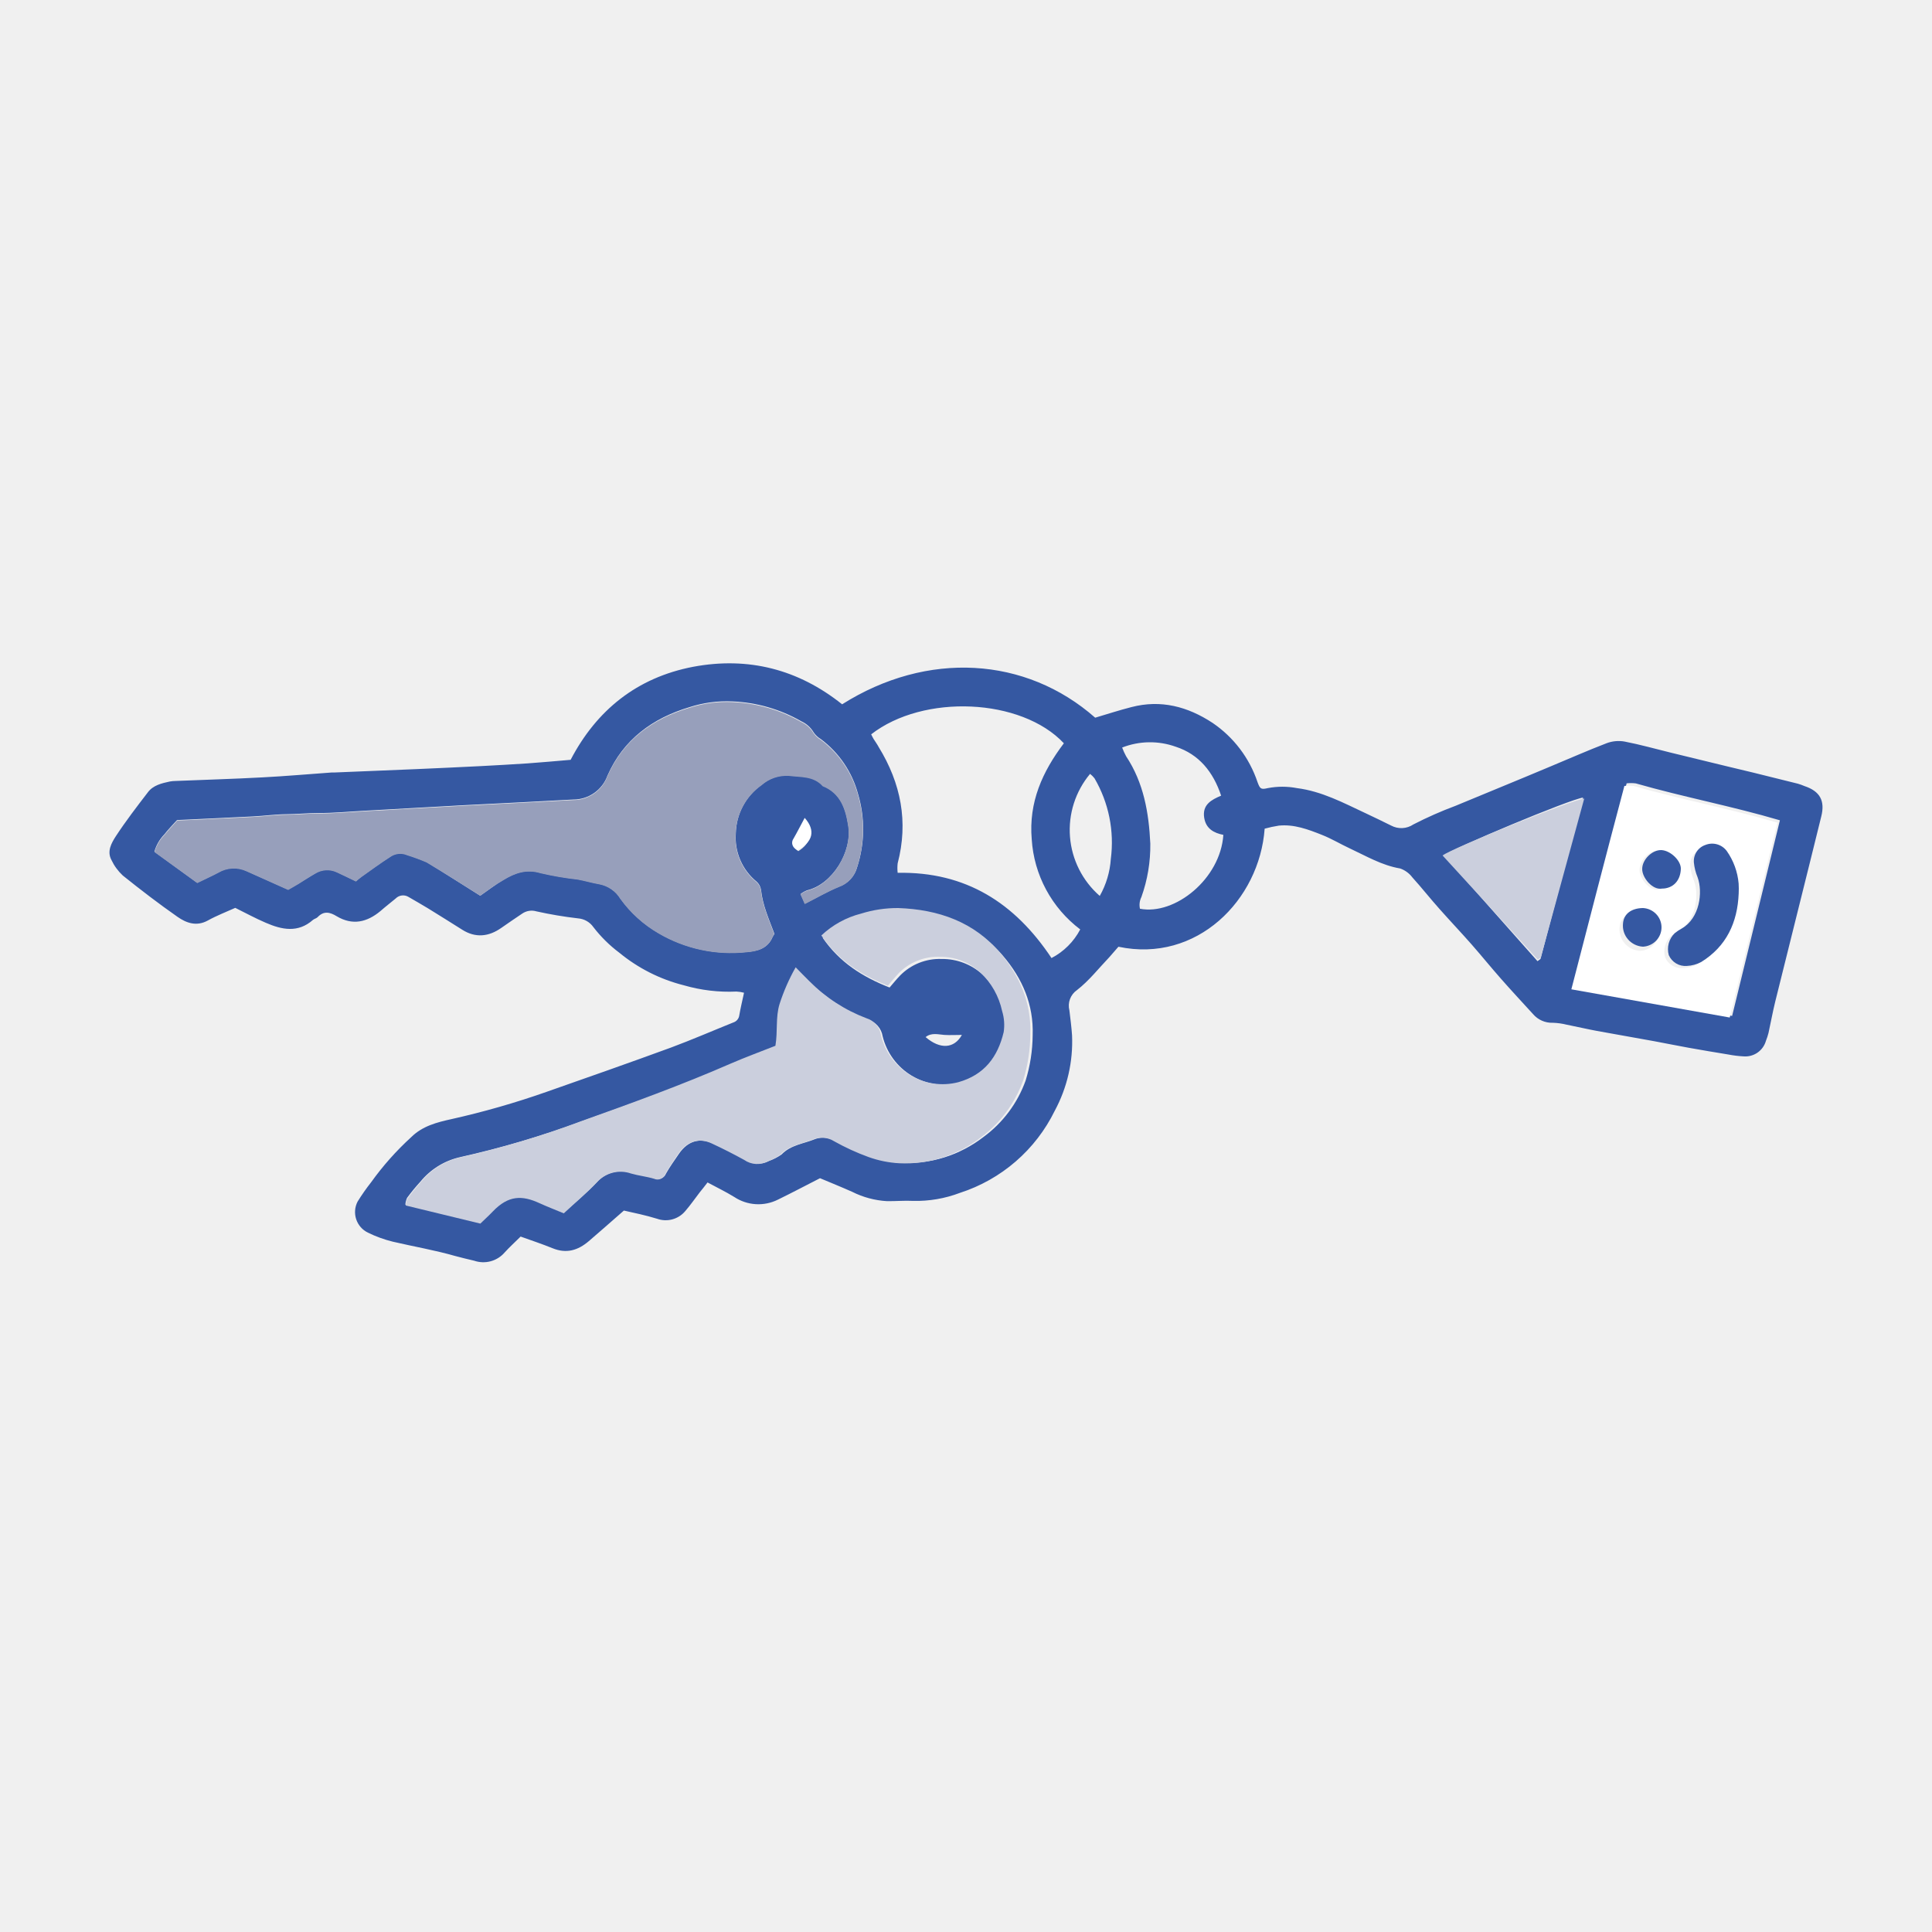
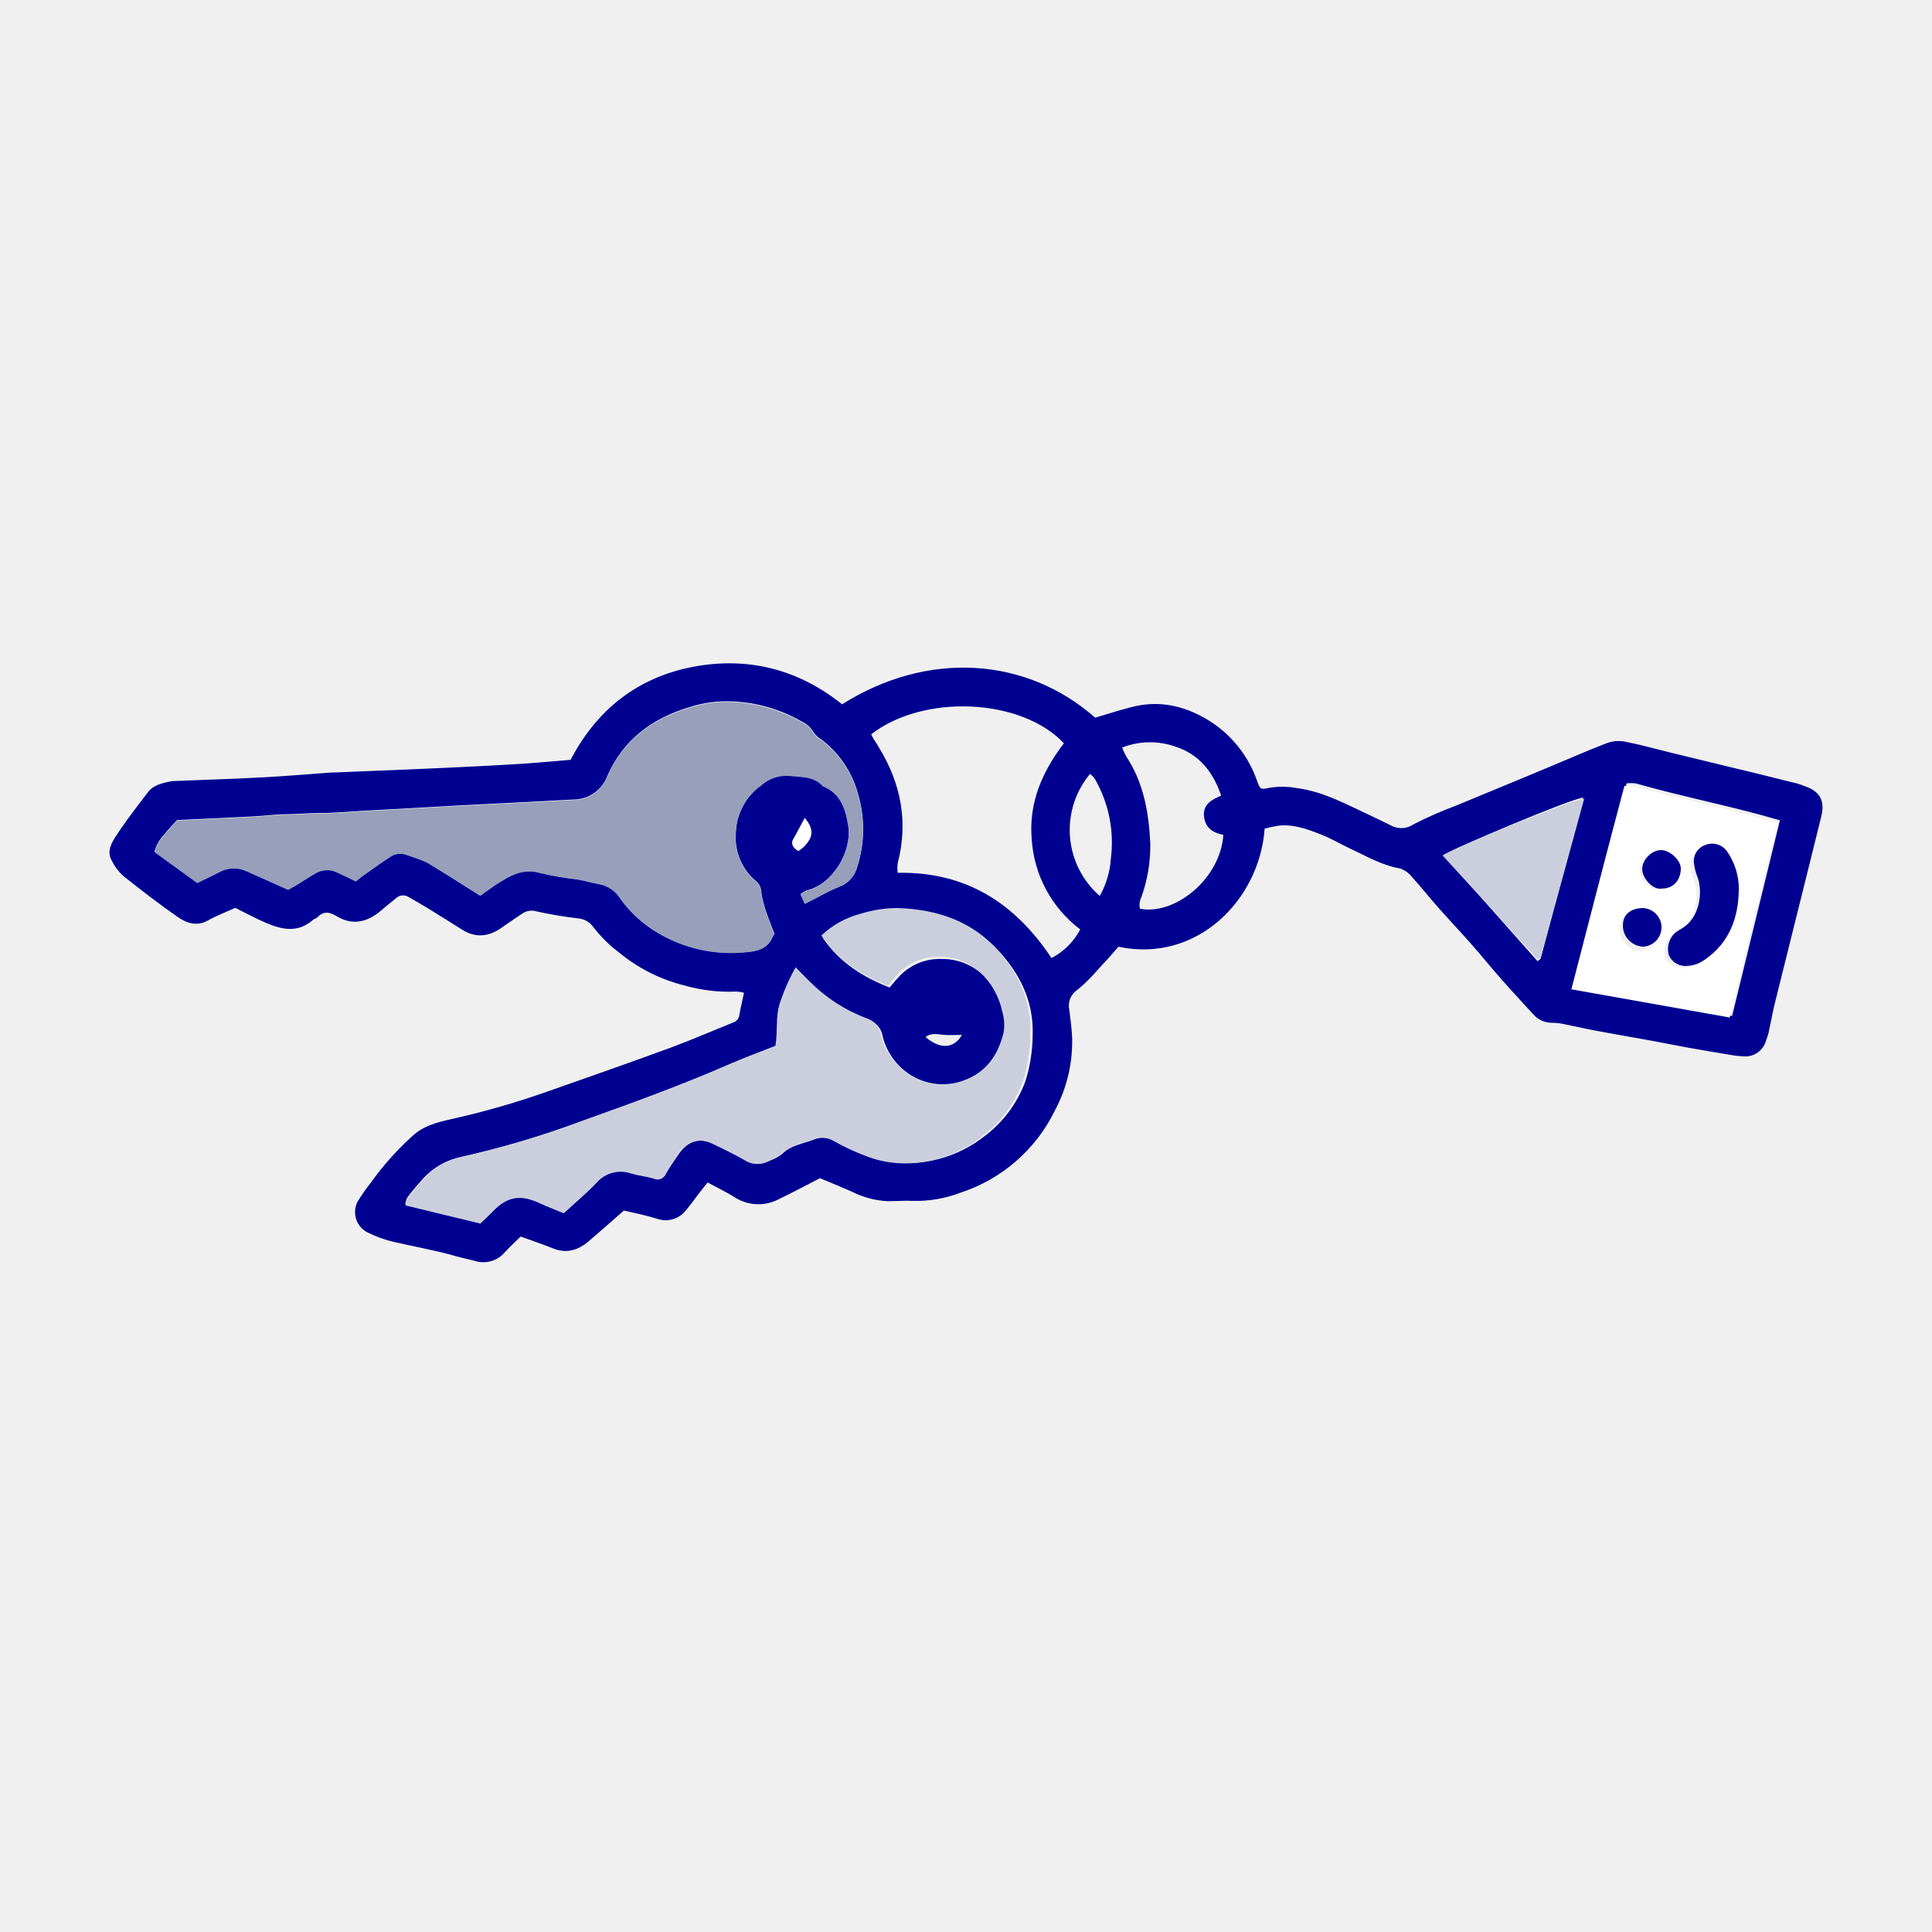
<svg xmlns="http://www.w3.org/2000/svg" width="300" height="300" viewBox="0 0 300 300" fill="none">
  <path d="M144 179.328C144.808 177.286 145.695 178.155 146.575 178.351C147.455 178.546 148.163 178.351 149 178.351C147.941 184.193 145.996 184.541 144 179.328Z" fill="white" />
-   <path d="M96.877 187.976C94.828 189.758 93.148 191.259 91.436 192.719C89.724 194.18 87.939 194.694 85.809 193.827C84.202 193.177 82.594 192.639 80.842 192.013C80.038 192.816 79.146 193.618 78.375 194.469C77.804 195.136 77.046 195.616 76.199 195.847C75.352 196.077 74.455 196.047 73.624 195.761C72.644 195.521 71.655 195.304 70.683 195.031C67.468 194.108 64.252 193.57 60.997 192.808C59.661 192.48 58.365 192.009 57.131 191.403C56.705 191.197 56.325 190.907 56.012 190.552C55.7 190.196 55.462 189.782 55.312 189.333C55.162 188.885 55.104 188.41 55.14 187.939C55.176 187.467 55.307 187.008 55.524 186.587C56.169 185.546 56.873 184.541 57.63 183.577C59.453 181.034 61.538 178.688 63.851 176.578C65.595 174.844 67.87 174.267 70.096 173.777C75.094 172.659 80.022 171.246 84.853 169.547C91.283 167.292 97.785 165.012 104.224 162.652C107.439 161.456 110.654 160.06 113.869 158.767C114.11 158.691 114.325 158.548 114.489 158.355C114.653 158.162 114.758 157.926 114.793 157.676C114.986 156.544 115.259 155.428 115.533 154.152C115.149 154.048 114.756 153.987 114.359 153.968C111.599 154.094 108.838 153.766 106.185 152.996C102.513 152.072 99.093 150.344 96.17 147.94C94.656 146.806 93.304 145.472 92.151 143.975C91.877 143.581 91.519 143.253 91.102 143.015C90.684 142.778 90.219 142.636 89.74 142.602C87.579 142.351 85.433 141.99 83.31 141.519C82.935 141.405 82.539 141.377 82.152 141.438C81.765 141.5 81.397 141.648 81.075 141.872C80.004 142.589 78.932 143.322 77.86 144.071C75.891 145.46 73.841 145.676 71.776 144.368C69.999 143.252 68.223 142.129 66.431 141.029C65.45 140.427 64.437 139.865 63.441 139.279C63.13 139.085 62.761 139.004 62.398 139.047C62.033 139.091 61.695 139.258 61.439 139.52C60.636 140.186 59.832 140.804 59.084 141.462C56.986 143.212 54.736 143.742 52.268 142.265C51.231 141.631 50.275 141.406 49.327 142.409C49.142 142.61 48.796 142.666 48.587 142.851C46.264 144.898 43.764 144.368 41.281 143.292C39.673 142.61 38.162 141.775 36.531 140.973C35.124 141.607 33.637 142.177 32.263 142.939C30.51 143.902 28.935 143.324 27.569 142.369C24.659 140.339 21.838 138.171 19.065 135.948C18.331 135.264 17.733 134.447 17.305 133.54C16.573 132.192 17.305 130.916 17.972 129.872C19.515 127.512 21.243 125.265 22.963 123.026C23.767 121.942 25.101 121.621 26.387 121.348C26.671 121.297 26.959 121.27 27.247 121.268C31.732 121.083 36.209 120.955 40.686 120.714C44.303 120.529 47.92 120.208 51.521 119.951C51.666 119.951 51.818 119.951 51.963 119.951C56.175 119.775 60.386 119.614 64.606 119.43C67.982 119.285 71.36 119.127 74.742 118.956C77.131 118.833 79.521 118.694 81.911 118.539C84.073 118.386 86.243 118.186 88.606 117.985C92.625 110.288 98.887 105.215 107.64 103.537C116.216 101.932 123.972 103.939 130.764 109.364C143.994 101.017 159.282 101.956 170.06 111.443C171.957 110.881 173.798 110.279 175.686 109.798C180.268 108.602 184.431 109.718 188.281 112.246C191.555 114.466 194.009 117.697 195.266 121.444C195.66 122.52 195.805 122.624 196.874 122.375C198.36 122.091 199.888 122.091 201.375 122.375C205.273 122.873 208.609 124.671 212.097 126.3C213.41 126.916 214.717 127.547 216.019 128.195C216.556 128.481 217.16 128.616 217.768 128.585C218.376 128.554 218.963 128.358 219.467 128.018C221.589 126.926 223.774 125.961 226.01 125.128C230.889 123.098 235.768 121.115 240.647 119.06C243.588 117.84 246.498 116.548 249.488 115.4C250.368 115.072 251.319 114.984 252.245 115.144C254.656 115.609 257.011 116.275 259.398 116.861L268.24 119.012L272.259 119.975L279.179 121.693C279.526 121.796 279.867 121.919 280.2 122.062C282.611 122.865 283.415 124.35 282.804 126.782C282.193 129.214 281.671 131.405 281.092 133.709C279.286 140.981 277.475 148.253 275.659 155.525C275.265 157.13 274.975 158.735 274.614 160.389C274.506 160.809 274.372 161.222 274.212 161.625C274.002 162.364 273.542 163.008 272.911 163.448C272.279 163.887 271.515 164.093 270.748 164.033C269.954 163.992 269.164 163.895 268.384 163.744C266.319 163.407 264.253 163.062 262.196 162.692C260.419 162.371 258.651 162.01 256.883 161.681C253.901 161.135 250.911 160.614 247.937 160.076C246.377 159.787 244.826 159.418 243.275 159.113C242.575 158.939 241.858 158.84 241.137 158.816C240.554 158.839 239.973 158.73 239.438 158.496C238.903 158.263 238.429 157.911 238.05 157.467C236.387 155.645 234.699 153.831 233.067 151.977C231.435 150.123 230.069 148.429 228.534 146.68C226.999 144.93 225.198 143.028 223.559 141.181C222.12 139.576 220.761 137.842 219.299 136.229C218.821 135.596 218.167 135.119 217.418 134.857C214.564 134.375 212.137 132.922 209.597 131.742C208.15 131.068 206.768 130.233 205.289 129.647C203.143 128.797 200.957 127.962 198.57 128.203C197.829 128.318 197.097 128.476 196.375 128.676C195.571 139.761 185.838 149.585 173.669 147.009C173.235 147.498 172.769 148.044 172.27 148.614C170.615 150.348 169.112 152.282 167.239 153.735C166.741 154.078 166.361 154.565 166.149 155.13C165.938 155.696 165.906 156.313 166.057 156.897C166.21 158.182 166.379 159.474 166.467 160.766C166.645 164.84 165.717 168.886 163.783 172.477C162.312 175.482 160.249 178.161 157.717 180.353C155.186 182.544 152.238 184.203 149.05 185.231C146.741 186.108 144.285 186.53 141.816 186.475C140.457 186.403 139.107 186.531 137.749 186.515C135.865 186.409 134.024 185.918 132.339 185.07C130.627 184.308 128.891 183.609 127.332 182.951C125.025 184.131 122.927 185.239 120.789 186.282C119.723 186.814 118.535 187.055 117.345 186.982C116.156 186.909 115.006 186.523 114.014 185.865C112.711 185.062 111.369 184.42 109.866 183.609C109.416 184.179 109.062 184.669 108.644 185.159C107.897 186.13 107.198 187.149 106.394 188.072C105.875 188.687 105.181 189.13 104.404 189.341C103.627 189.552 102.804 189.521 102.046 189.252C100.229 188.69 98.469 188.337 96.877 187.976ZM74.565 139.087C75.778 138.244 76.928 137.353 78.174 136.606C79.934 135.547 81.734 134.865 83.937 135.531C85.833 135.975 87.755 136.304 89.692 136.518C90.825 136.719 91.934 137.064 93.067 137.256C93.742 137.383 94.383 137.651 94.946 138.043C95.51 138.434 95.985 138.94 96.339 139.528C97.917 141.717 99.941 143.547 102.279 144.898C106.382 147.301 111.148 148.328 115.878 147.827C117.574 147.699 119.198 147.322 119.961 145.5C120.047 145.334 120.146 145.175 120.259 145.026C119.407 142.739 118.418 140.563 118.169 138.147C118.09 137.659 117.843 137.213 117.47 136.887C116.377 135.993 115.514 134.849 114.955 133.553C114.396 132.258 114.155 130.846 114.255 129.439C114.282 127.948 114.66 126.485 115.358 125.167C116.056 123.85 117.055 122.715 118.273 121.854C119.438 120.829 120.96 120.304 122.509 120.393C124.318 120.642 126.343 120.393 127.766 121.998C130.587 123.13 131.343 125.65 131.737 128.251C132.339 132.264 129.261 137.329 125.306 138.252C124.953 138.394 124.621 138.583 124.318 138.814L124.985 140.323C126.834 139.392 128.521 138.396 130.314 137.666C130.991 137.425 131.598 137.022 132.084 136.494C132.57 135.965 132.92 135.326 133.103 134.632C134.288 130.965 134.338 127.027 133.248 123.331C132.338 119.901 130.292 116.88 127.444 114.758C127.005 114.499 126.628 114.146 126.343 113.723C125.9 112.973 125.238 112.377 124.446 112.013C121.17 110.131 117.485 109.068 113.708 108.915C111.457 108.81 109.205 109.112 107.061 109.806C101.314 111.524 96.789 114.839 94.329 120.441C93.935 121.531 93.213 122.472 92.261 123.136C91.31 123.8 90.177 124.154 89.016 124.149C86.412 124.286 83.8 124.438 81.188 124.567C78.069 124.735 74.951 124.88 71.832 125.04L64.228 125.466L56.617 125.891C54.205 126.019 51.794 126.26 49.447 126.244C47.791 126.244 46.16 126.421 44.512 126.429C42.864 126.437 41.048 126.686 39.312 126.774C35.976 126.95 32.632 127.095 29.297 127.255L27.496 127.336C26.765 128.138 26.098 128.829 25.519 129.567C24.788 130.317 24.257 131.239 23.976 132.248L30.615 137.064C31.812 136.486 32.873 136.028 33.894 135.459C34.55 135.068 35.291 134.844 36.053 134.805C36.815 134.766 37.575 134.913 38.267 135.234C40.373 136.189 42.486 137.128 44.737 138.131C45.195 137.858 45.758 137.537 46.345 137.2C47.213 136.679 48.065 136.125 48.949 135.595C49.446 135.287 50.012 135.108 50.596 135.074C51.18 135.04 51.763 135.153 52.292 135.402C53.265 135.852 54.23 136.325 55.266 136.823C55.54 136.606 55.797 136.358 56.07 136.157C57.549 135.113 59.004 134.03 60.523 133.059C60.904 132.773 61.353 132.593 61.826 132.536C62.299 132.48 62.778 132.549 63.216 132.738C64.241 133.059 65.25 133.431 66.238 133.853C68.979 135.523 71.655 137.256 74.565 139.079V139.087ZM87.642 188.217C89.418 186.611 91.179 185.167 92.714 183.537C93.371 182.805 94.231 182.282 95.185 182.035C96.138 181.788 97.144 181.828 98.075 182.149C99.264 182.446 100.486 182.566 101.668 182.951C101.828 183.025 102.002 183.066 102.179 183.07C102.356 183.074 102.532 183.041 102.696 182.974C102.86 182.907 103.008 182.807 103.131 182.68C103.254 182.553 103.35 182.402 103.412 182.237C104.015 181.169 104.738 180.166 105.429 179.155C106.852 177.076 108.773 176.675 110.694 177.549C112.398 178.336 114.075 179.173 115.725 180.062C116.265 180.434 116.898 180.651 117.554 180.686C118.209 180.721 118.862 180.575 119.439 180.262C120.121 180.017 120.767 179.682 121.36 179.267C122.807 177.758 124.84 177.598 126.608 176.859C127.127 176.68 127.678 176.619 128.223 176.678C128.768 176.738 129.292 176.918 129.759 177.204C131.471 178.148 133.256 178.953 135.096 179.612C136.649 180.164 138.273 180.488 139.919 180.575C144.521 180.796 149.051 179.373 152.699 176.562C155.711 174.359 157.995 171.306 159.257 167.797C159.964 165.517 160.332 163.145 160.35 160.758C160.519 155.982 158.743 151.929 155.753 148.429C151.606 143.525 145.955 141.639 139.726 141.43C137.773 141.421 135.83 141.708 133.963 142.281C131.644 142.858 129.509 144.013 127.758 145.636C130.362 149.417 133.883 151.672 138.134 153.342C138.689 152.699 139.187 152.081 139.742 151.503C140.579 150.642 141.589 149.966 142.705 149.519C143.821 149.073 145.019 148.865 146.22 148.911C148.564 148.879 150.832 149.74 152.562 151.319C154.273 152.9 155.457 154.968 155.954 157.242C156.278 158.28 156.361 159.378 156.195 160.453C155.271 164.274 153.181 167.019 149.114 168.142C147.847 168.464 146.529 168.532 145.236 168.343C143.943 168.153 142.7 167.71 141.579 167.038C140.458 166.367 139.482 165.48 138.706 164.43C137.93 163.379 137.369 162.186 137.057 160.919C136.964 160.319 136.703 159.757 136.303 159.3C135.903 158.842 135.382 158.507 134.799 158.334C131.456 157.093 128.416 155.153 125.885 152.643C125.154 151.937 124.446 151.215 123.755 150.516C122.729 152.298 121.889 154.181 121.247 156.135C120.629 158.198 120.982 160.309 120.596 162.556C118.273 163.463 115.902 164.314 113.588 165.301C105.944 168.576 98.123 171.353 90.278 174.13C84.125 176.402 77.825 178.258 71.422 179.684C69.008 180.234 66.846 181.573 65.281 183.489C64.544 184.291 63.852 185.132 63.208 186.009C63.059 186.339 62.969 186.692 62.942 187.053L74.581 189.83C75.24 189.196 75.899 188.618 76.502 187.992C78.913 185.447 81.107 185.48 83.792 186.692C84.998 187.173 86.219 187.639 87.642 188.217ZM135.281 114.036C135.442 114.357 135.53 114.55 135.643 114.734C135.908 115.16 136.197 115.537 136.447 116.01C139.895 121.629 141.076 127.609 139.388 134.062C139.332 134.55 139.332 135.043 139.388 135.531C149.966 135.322 157.594 140.218 163.276 148.766C165.184 147.775 166.741 146.223 167.737 144.32C165.546 142.666 163.738 140.559 162.438 138.143C161.138 135.727 160.377 133.059 160.206 130.322C159.716 124.551 161.878 119.807 165.197 115.416C158.59 108.377 143.375 107.711 135.265 114.036H135.281ZM252.582 121.637C249.777 132.208 247.069 142.747 244.336 153.358L268.963 157.756C271.423 147.683 273.882 137.626 276.382 127.376C268.971 125.185 261.392 123.764 254.005 121.645C253.528 121.584 253.044 121.581 252.566 121.637H252.582ZM245.831 123.844C243.789 124.101 225.56 131.734 224.226 132.826C229.048 138.311 233.887 143.785 238.742 149.248C239.007 149.031 239.192 148.967 239.224 148.855C241.394 140.62 243.572 132.336 245.815 123.844H245.831ZM174.248 116.083C174.42 116.543 174.624 116.991 174.858 117.423C177.591 121.541 178.395 126.204 178.62 131.004C178.656 133.825 178.188 136.63 177.238 139.287C176.955 139.851 176.875 140.494 177.013 141.109C182.446 142.161 189.511 136.462 189.961 129.639C188.482 129.342 187.261 128.684 186.987 126.983C186.666 124.952 188.096 124.197 189.616 123.547C188.386 119.855 186.175 117.126 182.575 115.954C179.87 114.985 176.905 115.031 174.232 116.083H174.248ZM170.775 139.111C171.769 137.353 172.354 135.394 172.487 133.38C173.054 129.041 172.163 124.638 169.956 120.858C169.756 120.599 169.524 120.367 169.264 120.168C166.987 122.895 165.869 126.404 166.148 129.943C166.428 133.483 168.083 136.773 170.759 139.111H170.775ZM143.737 161.047C145.979 162.973 148.165 162.845 149.363 160.702C148.423 160.702 147.522 160.758 146.638 160.702C145.754 160.646 144.629 160.292 143.721 161.047H143.737ZM124.905 127.231C124.406 128.323 123.964 129.366 123.474 130.394C123.385 130.541 123.327 130.704 123.304 130.874C123.28 131.044 123.292 131.217 123.338 131.382C123.384 131.548 123.463 131.702 123.571 131.836C123.678 131.969 123.812 132.08 123.964 132.16C125.965 130.924 126.311 129.142 124.888 127.231H124.905Z" fill="#3558A2" />
+   <path d="M96.877 187.976C94.828 189.758 93.148 191.259 91.436 192.719C89.724 194.18 87.939 194.694 85.809 193.827C84.202 193.177 82.594 192.639 80.842 192.013C80.038 192.816 79.146 193.618 78.375 194.469C77.804 195.136 77.046 195.616 76.199 195.847C75.352 196.077 74.455 196.047 73.624 195.761C72.644 195.521 71.655 195.304 70.683 195.031C67.468 194.108 64.252 193.57 60.997 192.808C59.661 192.48 58.365 192.009 57.131 191.403C56.705 191.197 56.325 190.907 56.012 190.552C55.7 190.196 55.462 189.782 55.312 189.333C55.162 188.885 55.104 188.41 55.14 187.939C55.176 187.467 55.307 187.008 55.524 186.587C56.169 185.546 56.873 184.541 57.63 183.577C59.453 181.034 61.538 178.688 63.851 176.578C65.595 174.844 67.87 174.267 70.096 173.777C75.094 172.659 80.022 171.246 84.853 169.547C91.283 167.292 97.785 165.012 104.224 162.652C107.439 161.456 110.654 160.06 113.869 158.767C114.11 158.691 114.325 158.548 114.489 158.355C114.653 158.162 114.758 157.926 114.793 157.676C114.986 156.544 115.259 155.428 115.533 154.152C115.149 154.048 114.756 153.987 114.359 153.968C111.599 154.094 108.838 153.766 106.185 152.996C102.513 152.072 99.093 150.344 96.17 147.94C94.656 146.806 93.304 145.472 92.151 143.975C91.877 143.581 91.519 143.253 91.102 143.015C90.684 142.778 90.219 142.636 89.74 142.602C87.579 142.351 85.433 141.99 83.31 141.519C82.935 141.405 82.539 141.377 82.152 141.438C81.765 141.5 81.397 141.648 81.075 141.872C80.004 142.589 78.932 143.322 77.86 144.071C75.891 145.46 73.841 145.676 71.776 144.368C69.999 143.252 68.223 142.129 66.431 141.029C65.45 140.427 64.437 139.865 63.441 139.279C63.13 139.085 62.761 139.004 62.398 139.047C62.033 139.091 61.695 139.258 61.439 139.52C60.636 140.186 59.832 140.804 59.084 141.462C56.986 143.212 54.736 143.742 52.268 142.265C51.231 141.631 50.275 141.406 49.327 142.409C49.142 142.61 48.796 142.666 48.587 142.851C46.264 144.898 43.764 144.368 41.281 143.292C39.673 142.61 38.162 141.775 36.531 140.973C35.124 141.607 33.637 142.177 32.263 142.939C30.51 143.902 28.935 143.324 27.569 142.369C24.659 140.339 21.838 138.171 19.065 135.948C18.331 135.264 17.733 134.447 17.305 133.54C16.573 132.192 17.305 130.916 17.972 129.872C19.515 127.512 21.243 125.265 22.963 123.026C23.767 121.942 25.101 121.621 26.387 121.348C26.671 121.297 26.959 121.27 27.247 121.268C31.732 121.083 36.209 120.955 40.686 120.714C44.303 120.529 47.92 120.208 51.521 119.951C51.666 119.951 51.818 119.951 51.963 119.951C56.175 119.775 60.386 119.614 64.606 119.43C67.982 119.285 71.36 119.127 74.742 118.956C77.131 118.833 79.521 118.694 81.911 118.539C84.073 118.386 86.243 118.186 88.606 117.985C92.625 110.288 98.887 105.215 107.64 103.537C116.216 101.932 123.972 103.939 130.764 109.364C143.994 101.017 159.282 101.956 170.06 111.443C171.957 110.881 173.798 110.279 175.686 109.798C180.268 108.602 184.431 109.718 188.281 112.246C191.555 114.466 194.009 117.697 195.266 121.444C195.66 122.52 195.805 122.624 196.874 122.375C198.36 122.091 199.888 122.091 201.375 122.375C205.273 122.873 208.609 124.671 212.097 126.3C213.41 126.916 214.717 127.547 216.019 128.195C216.556 128.481 217.16 128.616 217.768 128.585C218.376 128.554 218.963 128.358 219.467 128.018C221.589 126.926 223.774 125.961 226.01 125.128C230.889 123.098 235.768 121.115 240.647 119.06C243.588 117.84 246.498 116.548 249.488 115.4C250.368 115.072 251.319 114.984 252.245 115.144C254.656 115.609 257.011 116.275 259.398 116.861L268.24 119.012L272.259 119.975L279.179 121.693C279.526 121.796 279.867 121.919 280.2 122.062C282.611 122.865 283.415 124.35 282.804 126.782C282.193 129.214 281.671 131.405 281.092 133.709C279.286 140.981 277.475 148.253 275.659 155.525C275.265 157.13 274.975 158.735 274.614 160.389C274.506 160.809 274.372 161.222 274.212 161.625C274.002 162.364 273.542 163.008 272.911 163.448C272.279 163.887 271.515 164.093 270.748 164.033C269.954 163.992 269.164 163.895 268.384 163.744C266.319 163.407 264.253 163.062 262.196 162.692C260.419 162.371 258.651 162.01 256.883 161.681C253.901 161.135 250.911 160.614 247.937 160.076C246.377 159.787 244.826 159.418 243.275 159.113C242.575 158.939 241.858 158.84 241.137 158.816C240.554 158.839 239.973 158.73 239.438 158.496C238.903 158.263 238.429 157.911 238.05 157.467C236.387 155.645 234.699 153.831 233.067 151.977C231.435 150.123 230.069 148.429 228.534 146.68C226.999 144.93 225.198 143.028 223.559 141.181C222.12 139.576 220.761 137.842 219.299 136.229C218.821 135.596 218.167 135.119 217.418 134.857C214.564 134.375 212.137 132.922 209.597 131.742C208.15 131.068 206.768 130.233 205.289 129.647C203.143 128.797 200.957 127.962 198.57 128.203C197.829 128.318 197.097 128.476 196.375 128.676C195.571 139.761 185.838 149.585 173.669 147.009C173.235 147.498 172.769 148.044 172.27 148.614C170.615 150.348 169.112 152.282 167.239 153.735C166.741 154.078 166.361 154.565 166.149 155.13C165.938 155.696 165.906 156.313 166.057 156.897C166.21 158.182 166.379 159.474 166.467 160.766C166.645 164.84 165.717 168.886 163.783 172.477C162.312 175.482 160.249 178.161 157.717 180.353C155.186 182.544 152.238 184.203 149.05 185.231C146.741 186.108 144.285 186.53 141.816 186.475C140.457 186.403 139.107 186.531 137.749 186.515C135.865 186.409 134.024 185.918 132.339 185.07C130.627 184.308 128.891 183.609 127.332 182.951C125.025 184.131 122.927 185.239 120.789 186.282C119.723 186.814 118.535 187.055 117.345 186.982C116.156 186.909 115.006 186.523 114.014 185.865C112.711 185.062 111.369 184.42 109.866 183.609C109.416 184.179 109.062 184.669 108.644 185.159C107.897 186.13 107.198 187.149 106.394 188.072C105.875 188.687 105.181 189.13 104.404 189.341C103.627 189.552 102.804 189.521 102.046 189.252C100.229 188.69 98.469 188.337 96.877 187.976ZM74.565 139.087C75.778 138.244 76.928 137.353 78.174 136.606C79.934 135.547 81.734 134.865 83.937 135.531C85.833 135.975 87.755 136.304 89.692 136.518C90.825 136.719 91.934 137.064 93.067 137.256C93.742 137.383 94.383 137.651 94.946 138.043C95.51 138.434 95.985 138.94 96.339 139.528C97.917 141.717 99.941 143.547 102.279 144.898C106.382 147.301 111.148 148.328 115.878 147.827C117.574 147.699 119.198 147.322 119.961 145.5C120.047 145.334 120.146 145.175 120.259 145.026C119.407 142.739 118.418 140.563 118.169 138.147C118.09 137.659 117.843 137.213 117.47 136.887C116.377 135.993 115.514 134.849 114.955 133.553C114.396 132.258 114.155 130.846 114.255 129.439C114.282 127.948 114.66 126.485 115.358 125.167C116.056 123.85 117.055 122.715 118.273 121.854C119.438 120.829 120.96 120.304 122.509 120.393C124.318 120.642 126.343 120.393 127.766 121.998C130.587 123.13 131.343 125.65 131.737 128.251C132.339 132.264 129.261 137.329 125.306 138.252C124.953 138.394 124.621 138.583 124.318 138.814L124.985 140.323C126.834 139.392 128.521 138.396 130.314 137.666C130.991 137.425 131.598 137.022 132.084 136.494C132.57 135.965 132.92 135.326 133.103 134.632C134.288 130.965 134.338 127.027 133.248 123.331C132.338 119.901 130.292 116.88 127.444 114.758C127.005 114.499 126.628 114.146 126.343 113.723C125.9 112.973 125.238 112.377 124.446 112.013C121.17 110.131 117.485 109.068 113.708 108.915C111.457 108.81 109.205 109.112 107.061 109.806C101.314 111.524 96.789 114.839 94.329 120.441C93.935 121.531 93.213 122.472 92.261 123.136C91.31 123.8 90.177 124.154 89.016 124.149C86.412 124.286 83.8 124.438 81.188 124.567C78.069 124.735 74.951 124.88 71.832 125.04L64.228 125.466L56.617 125.891C54.205 126.019 51.794 126.26 49.447 126.244C47.791 126.244 46.16 126.421 44.512 126.429C42.864 126.437 41.048 126.686 39.312 126.774C35.976 126.95 32.632 127.095 29.297 127.255L27.496 127.336C26.765 128.138 26.098 128.829 25.519 129.567C24.788 130.317 24.257 131.239 23.976 132.248L30.615 137.064C31.812 136.486 32.873 136.028 33.894 135.459C34.55 135.068 35.291 134.844 36.053 134.805C36.815 134.766 37.575 134.913 38.267 135.234C40.373 136.189 42.486 137.128 44.737 138.131C45.195 137.858 45.758 137.537 46.345 137.2C47.213 136.679 48.065 136.125 48.949 135.595C49.446 135.287 50.012 135.108 50.596 135.074C51.18 135.04 51.763 135.153 52.292 135.402C53.265 135.852 54.23 136.325 55.266 136.823C55.54 136.606 55.797 136.358 56.07 136.157C57.549 135.113 59.004 134.03 60.523 133.059C60.904 132.773 61.353 132.593 61.826 132.536C62.299 132.48 62.778 132.549 63.216 132.738C64.241 133.059 65.25 133.431 66.238 133.853C68.979 135.523 71.655 137.256 74.565 139.079V139.087ZM87.642 188.217C89.418 186.611 91.179 185.167 92.714 183.537C93.371 182.805 94.231 182.282 95.185 182.035C96.138 181.788 97.144 181.828 98.075 182.149C99.264 182.446 100.486 182.566 101.668 182.951C101.828 183.025 102.002 183.066 102.179 183.07C102.356 183.074 102.532 183.041 102.696 182.974C102.86 182.907 103.008 182.807 103.131 182.68C103.254 182.553 103.35 182.402 103.412 182.237C104.015 181.169 104.738 180.166 105.429 179.155C106.852 177.076 108.773 176.675 110.694 177.549C112.398 178.336 114.075 179.173 115.725 180.062C116.265 180.434 116.898 180.651 117.554 180.686C118.209 180.721 118.862 180.575 119.439 180.262C120.121 180.017 120.767 179.682 121.36 179.267C122.807 177.758 124.84 177.598 126.608 176.859C127.127 176.68 127.678 176.619 128.223 176.678C128.768 176.738 129.292 176.918 129.759 177.204C131.471 178.148 133.256 178.953 135.096 179.612C136.649 180.164 138.273 180.488 139.919 180.575C144.521 180.796 149.051 179.373 152.699 176.562C155.711 174.359 157.995 171.306 159.257 167.797C159.964 165.517 160.332 163.145 160.35 160.758C160.519 155.982 158.743 151.929 155.753 148.429C151.606 143.525 145.955 141.639 139.726 141.43C137.773 141.421 135.83 141.708 133.963 142.281C131.644 142.858 129.509 144.013 127.758 145.636C130.362 149.417 133.883 151.672 138.134 153.342C138.689 152.699 139.187 152.081 139.742 151.503C140.579 150.642 141.589 149.966 142.705 149.519C143.821 149.073 145.019 148.865 146.22 148.911C148.564 148.879 150.832 149.74 152.562 151.319C154.273 152.9 155.457 154.968 155.954 157.242C156.278 158.28 156.361 159.378 156.195 160.453C155.271 164.274 153.181 167.019 149.114 168.142C147.847 168.464 146.529 168.532 145.236 168.343C143.943 168.153 142.7 167.71 141.579 167.038C140.458 166.367 139.482 165.48 138.706 164.43C137.93 163.379 137.369 162.186 137.057 160.919C136.964 160.319 136.703 159.757 136.303 159.3C135.903 158.842 135.382 158.507 134.799 158.334C131.456 157.093 128.416 155.153 125.885 152.643C125.154 151.937 124.446 151.215 123.755 150.516C122.729 152.298 121.889 154.181 121.247 156.135C120.629 158.198 120.982 160.309 120.596 162.556C118.273 163.463 115.902 164.314 113.588 165.301C105.944 168.576 98.123 171.353 90.278 174.13C84.125 176.402 77.825 178.258 71.422 179.684C69.008 180.234 66.846 181.573 65.281 183.489C64.544 184.291 63.852 185.132 63.208 186.009C63.059 186.339 62.969 186.692 62.942 187.053L74.581 189.83C75.24 189.196 75.899 188.618 76.502 187.992C78.913 185.447 81.107 185.48 83.792 186.692C84.998 187.173 86.219 187.639 87.642 188.217ZM135.281 114.036C135.442 114.357 135.53 114.55 135.643 114.734C135.908 115.16 136.197 115.537 136.447 116.01C139.895 121.629 141.076 127.609 139.388 134.062C139.332 134.55 139.332 135.043 139.388 135.531C149.966 135.322 157.594 140.218 163.276 148.766C165.184 147.775 166.741 146.223 167.737 144.32C165.546 142.666 163.738 140.559 162.438 138.143C161.138 135.727 160.377 133.059 160.206 130.322C159.716 124.551 161.878 119.807 165.197 115.416C158.59 108.377 143.375 107.711 135.265 114.036H135.281ZM252.582 121.637C249.777 132.208 247.069 142.747 244.336 153.358L268.963 157.756C271.423 147.683 273.882 137.626 276.382 127.376C268.971 125.185 261.392 123.764 254.005 121.645C253.528 121.584 253.044 121.581 252.566 121.637H252.582ZM245.831 123.844C243.789 124.101 225.56 131.734 224.226 132.826C229.048 138.311 233.887 143.785 238.742 149.248C239.007 149.031 239.192 148.967 239.224 148.855C241.394 140.62 243.572 132.336 245.815 123.844H245.831ZM174.248 116.083C174.42 116.543 174.624 116.991 174.858 117.423C177.591 121.541 178.395 126.204 178.62 131.004C178.656 133.825 178.188 136.63 177.238 139.287C176.955 139.851 176.875 140.494 177.013 141.109C182.446 142.161 189.511 136.462 189.961 129.639C188.482 129.342 187.261 128.684 186.987 126.983C186.666 124.952 188.096 124.197 189.616 123.547C188.386 119.855 186.175 117.126 182.575 115.954C179.87 114.985 176.905 115.031 174.232 116.083H174.248ZM170.775 139.111C171.769 137.353 172.354 135.394 172.487 133.38C173.054 129.041 172.163 124.638 169.956 120.858C169.756 120.599 169.524 120.367 169.264 120.168C166.987 122.895 165.869 126.404 166.148 129.943C166.428 133.483 168.083 136.773 170.759 139.111H170.775ZM143.737 161.047C145.979 162.973 148.165 162.845 149.363 160.702C148.423 160.702 147.522 160.758 146.638 160.702C145.754 160.646 144.629 160.292 143.721 161.047H143.737ZM124.905 127.231C124.406 128.323 123.964 129.366 123.474 130.394C123.385 130.541 123.327 130.704 123.304 130.874C123.28 131.044 123.292 131.217 123.338 131.382C123.384 131.548 123.463 131.702 123.571 131.836C123.678 131.969 123.812 132.08 123.964 132.16C125.965 130.924 126.311 129.142 124.888 127.231H124.905Z" fill="#000091" />
  <path d="M74.572 139.084C71.664 137.265 68.948 135.534 66.241 133.923C65.254 133.501 64.245 133.129 63.22 132.809C62.783 132.62 62.304 132.551 61.832 132.607C61.359 132.664 60.91 132.844 60.529 133.129C59.011 134.099 57.557 135.181 56.078 136.223C55.789 136.423 55.532 136.672 55.275 136.888C54.239 136.391 53.275 135.918 52.303 135.469C51.774 135.221 51.191 135.108 50.607 135.142C50.023 135.175 49.457 135.354 48.961 135.662C48.077 136.159 47.225 136.712 46.358 137.265C45.803 137.601 45.241 137.922 44.751 138.195C42.502 137.193 40.389 136.255 38.284 135.301C37.592 134.981 36.833 134.834 36.071 134.873C35.309 134.912 34.569 135.136 33.914 135.526C32.893 136.071 31.833 136.527 30.636 137.129L24 132.32C24.281 131.312 24.811 130.392 25.543 129.643C26.121 128.905 26.788 128.232 27.519 127.414L29.318 127.334C32.652 127.174 35.994 127.03 39.328 126.853C41.063 126.765 42.791 126.517 44.526 126.509C46.261 126.501 47.804 126.316 49.459 126.324C51.869 126.324 54.279 126.1 56.625 125.972L64.233 125.547L71.832 125.122C74.95 124.962 78.067 124.818 81.184 124.649C83.795 124.521 86.406 124.369 89.009 124.233C90.168 124.237 91.301 123.884 92.252 123.221C93.203 122.558 93.925 121.618 94.319 120.53C96.777 114.919 101.3 111.625 107.044 109.91C109.187 109.217 111.438 108.916 113.688 109.02C117.464 109.173 121.146 110.234 124.421 112.114C125.213 112.477 125.874 113.073 126.317 113.821C126.602 114.243 126.978 114.597 127.418 114.855C130.264 116.973 132.309 119.99 133.218 123.415C134.308 127.106 134.258 131.038 133.073 134.7C132.891 135.393 132.541 136.031 132.055 136.559C131.57 137.087 130.962 137.489 130.286 137.73C128.494 138.459 126.807 139.453 124.959 140.383L124.293 138.876C124.595 138.646 124.928 138.457 125.281 138.315C129.217 137.393 132.294 132.336 131.708 128.328C131.314 125.731 130.559 123.215 127.739 122.085C126.317 120.482 124.293 120.722 122.485 120.482C120.936 120.393 119.415 120.917 118.251 121.94C117.033 122.8 116.035 123.934 115.337 125.249C114.639 126.565 114.262 128.026 114.234 129.514C114.135 130.92 114.375 132.329 114.934 133.623C115.494 134.917 116.355 136.059 117.448 136.952C117.821 137.277 118.068 137.723 118.147 138.211C118.396 140.615 119.384 142.795 120.236 145.079C120.123 145.228 120.024 145.386 119.938 145.552C119.135 147.372 117.528 147.748 115.857 147.877C111.129 148.376 106.365 147.351 102.264 144.951C99.928 143.602 97.905 141.775 96.327 139.589C95.973 139.002 95.499 138.497 94.936 138.106C94.372 137.715 93.732 137.448 93.058 137.321C91.925 137.129 90.816 136.784 89.683 136.584C87.748 136.37 85.827 136.041 83.931 135.598C81.73 134.932 79.915 135.598 78.171 136.672C76.934 137.353 75.785 138.219 74.572 139.084Z" fill="#979FBB" />
  <path d="M87.545 188.407C86.145 187.822 84.928 187.359 83.76 186.823C81.087 185.596 78.958 185.563 76.501 188.139C75.901 188.773 75.245 189.358 74.588 190L63 187.188C63.026 186.823 63.116 186.466 63.264 186.132C63.906 185.244 64.595 184.392 65.329 183.58C66.887 181.64 69.039 180.285 71.443 179.729C77.819 178.285 84.091 176.406 90.218 174.106C98.021 171.31 105.808 168.499 113.427 165.167C115.732 164.167 118.093 163.306 120.406 162.388C120.79 160.113 120.406 157.975 121.054 155.887C121.693 153.909 122.529 152.003 123.551 150.199C124.239 150.906 124.944 151.637 125.672 152.352C128.193 154.893 131.219 156.857 134.547 158.114C135.128 158.289 135.647 158.628 136.045 159.091C136.443 159.554 136.703 160.123 136.796 160.73C137.107 162.013 137.665 163.222 138.437 164.285C139.21 165.348 140.182 166.246 141.298 166.926C142.414 167.605 143.652 168.054 144.94 168.246C146.227 168.438 147.54 168.369 148.801 168.044C152.85 166.906 154.931 164.127 155.852 160.259C156.016 159.171 155.934 158.059 155.611 157.008C155.117 154.706 153.938 152.612 152.234 151.011C150.511 149.413 148.253 148.541 145.92 148.574C144.723 148.528 143.531 148.737 142.42 149.19C141.308 149.642 140.303 150.326 139.469 151.198C138.925 151.783 138.429 152.409 137.869 153.059C133.635 151.369 130.13 149.086 127.537 145.258C129.281 143.615 131.406 142.446 133.715 141.862C135.574 141.281 137.509 140.991 139.453 141C145.656 141.212 151.282 143.121 155.411 148.086C158.365 151.637 160.157 155.733 159.989 160.568C159.971 162.984 159.604 165.385 158.901 167.694C157.644 171.247 155.37 174.337 152.37 176.568C148.739 179.414 144.228 180.854 139.645 180.631C138.007 180.543 136.389 180.214 134.843 179.656C133.011 178.989 131.234 178.173 129.529 177.218C129.065 176.928 128.542 176.746 128 176.685C127.457 176.625 126.908 176.687 126.392 176.868C124.632 177.616 122.607 177.778 121.166 179.306C120.576 179.727 119.932 180.066 119.254 180.314C118.679 180.63 118.029 180.779 117.377 180.743C116.724 180.707 116.094 180.488 115.556 180.111C113.913 179.206 112.243 178.358 110.546 177.567C108.633 176.665 106.721 177.072 105.304 179.192C104.616 180.216 103.896 181.232 103.295 182.313C103.234 182.48 103.138 182.633 103.016 182.761C102.893 182.89 102.745 182.991 102.582 183.059C102.419 183.127 102.244 183.16 102.068 183.156C101.892 183.152 101.719 183.111 101.559 183.036C100.39 182.687 99.158 182.565 97.981 182.223C97.054 181.899 96.053 181.859 95.104 182.109C94.154 182.359 93.298 182.888 92.643 183.629C91.051 185.319 89.298 186.766 87.545 188.407Z" fill="#CBCFDD" />
  <path d="M252.235 122.043C252.706 121.986 253.183 121.986 253.655 122.043C261.031 124.153 268.6 125.567 276 127.749C273.504 137.955 271.048 147.97 268.592 158L244 153.62C246.729 143.062 249.434 132.569 252.235 122.043ZM269.419 139.226C269.447 138.72 269.447 138.213 269.419 137.708C269.261 135.909 268.624 134.184 267.573 132.712C267.198 132.216 266.669 131.857 266.069 131.689C265.468 131.521 264.829 131.555 264.25 131.785C263.693 131.969 263.214 132.334 262.89 132.821C262.565 133.307 262.414 133.888 262.46 134.471C262.538 135.252 262.733 136.017 263.038 136.741C263.889 139.042 263.359 143.03 260.582 144.589C260.197 144.795 259.831 145.036 259.49 145.308C259.041 145.732 258.717 146.271 258.553 146.865C258.389 147.46 258.391 148.088 258.559 148.681C258.798 149.211 259.195 149.654 259.696 149.951C260.198 150.247 260.779 150.381 261.36 150.335C262.149 150.301 262.92 150.091 263.616 149.72C267.516 147.338 269.234 143.678 269.419 139.226V139.226ZM251.488 144.021C251.448 144.472 251.5 144.926 251.641 145.356C251.782 145.786 252.01 146.183 252.311 146.523C252.611 146.862 252.978 147.137 253.388 147.331C253.799 147.525 254.245 147.633 254.699 147.65C255.486 147.61 256.227 147.27 256.77 146.701C257.313 146.132 257.616 145.378 257.616 144.593C257.616 143.808 257.313 143.053 256.77 142.484C256.227 141.916 255.486 141.576 254.699 141.536C252.885 141.544 251.593 142.431 251.488 144.006V144.021ZM257.588 138.139C259.258 138.139 260.397 136.916 260.453 135.046C260.453 133.743 258.937 132.185 257.516 132.097C256.095 132.009 254.635 133.568 254.594 135.054C254.562 136.397 256.151 138.403 257.588 138.123V138.139Z" fill="white" />
  <path d="M246 124C243.717 132.357 241.498 140.485 239.272 148.613C239.272 148.724 239.051 148.787 238.781 149C233.87 143.613 228.943 138.226 224 132.839C225.359 131.765 243.921 124.253 246 124Z" fill="#CBCFDD" />
  <path d="M124.953 127C126.675 128.938 126.257 130.746 123.814 132C123.63 131.919 123.468 131.807 123.338 131.671C123.207 131.535 123.111 131.379 123.056 131.211C123 131.044 122.986 130.868 123.014 130.696C123.043 130.523 123.113 130.357 123.22 130.208C123.814 129.182 124.349 128.107 124.953 127Z" fill="white" />
-   <path d="M269.983 138.74C269.798 143.248 268.083 146.948 264.179 149.368C263.483 149.744 262.714 149.957 261.926 149.991C261.345 150.037 260.765 149.901 260.264 149.601C259.763 149.301 259.366 148.852 259.128 148.316C258.96 147.715 258.957 147.079 259.121 146.477C259.285 145.875 259.609 145.329 260.058 144.9C260.398 144.624 260.763 144.38 261.148 144.171C263.922 142.593 264.451 138.554 263.601 136.222C263.297 135.489 263.102 134.715 263.024 133.924C262.978 133.334 263.129 132.745 263.453 132.252C263.777 131.759 264.256 131.39 264.812 131.204C265.39 130.971 266.029 130.937 266.629 131.106C267.229 131.276 267.756 131.64 268.131 132.143C269.181 133.633 269.818 135.38 269.975 137.202C270.005 137.714 270.008 138.227 269.983 138.74V138.74Z" fill="#3558A2" />
-   <path d="M252.014 143.439C252.117 141.871 253.361 141.024 255.12 141C255.897 141.039 256.629 141.373 257.165 141.931C257.701 142.489 258 143.23 258 144C258 144.77 257.701 145.511 257.165 146.069C256.629 146.627 255.897 146.961 255.12 147C254.677 146.975 254.244 146.863 253.846 146.669C253.448 146.475 253.093 146.204 252.803 145.872C252.513 145.54 252.294 145.153 252.158 144.735C252.023 144.317 251.973 143.876 252.014 143.439Z" fill="#3558A2" />
-   <path d="M258.066 137.974C256.595 138.25 254.968 136.268 255 134.925C255 133.456 256.595 131.931 257.992 132.002C259.389 132.073 261.032 133.63 261 134.917C260.942 136.765 259.775 137.982 258.066 137.974Z" fill="#3558A2" />
+   <path d="M269.983 138.74C269.798 143.248 268.083 146.948 264.179 149.368C263.483 149.744 262.714 149.957 261.926 149.991C261.345 150.037 260.765 149.901 260.264 149.601C259.763 149.301 259.366 148.852 259.128 148.316C258.96 147.715 258.957 147.079 259.121 146.477C259.285 145.875 259.609 145.329 260.058 144.9C260.398 144.624 260.763 144.38 261.148 144.171C263.922 142.593 264.451 138.554 263.601 136.222C263.297 135.489 263.102 134.715 263.024 133.924C262.978 133.334 263.129 132.745 263.453 132.252C263.777 131.759 264.256 131.39 264.812 131.204C265.39 130.971 266.029 130.937 266.629 131.106C267.229 131.276 267.756 131.64 268.131 132.143C269.181 133.633 269.818 135.38 269.975 137.202C270.005 137.714 270.008 138.227 269.983 138.74V138.74Z" fill="#000091" />
+   <path d="M252.014 143.439C252.117 141.871 253.361 141.024 255.12 141C255.897 141.039 256.629 141.373 257.165 141.931C257.701 142.489 258 143.23 258 144C258 144.77 257.701 145.511 257.165 146.069C256.629 146.627 255.897 146.961 255.12 147C254.677 146.975 254.244 146.863 253.846 146.669C253.448 146.475 253.093 146.204 252.803 145.872C252.513 145.54 252.294 145.153 252.158 144.735C252.023 144.317 251.973 143.876 252.014 143.439Z" fill="#000091" />
+   <path d="M258.066 137.974C256.595 138.25 254.968 136.268 255 134.925C255 133.456 256.595 131.931 257.992 132.002C259.389 132.073 261.032 133.63 261 134.917C260.942 136.765 259.775 137.982 258.066 137.974Z" fill="#000091" />
</svg>
